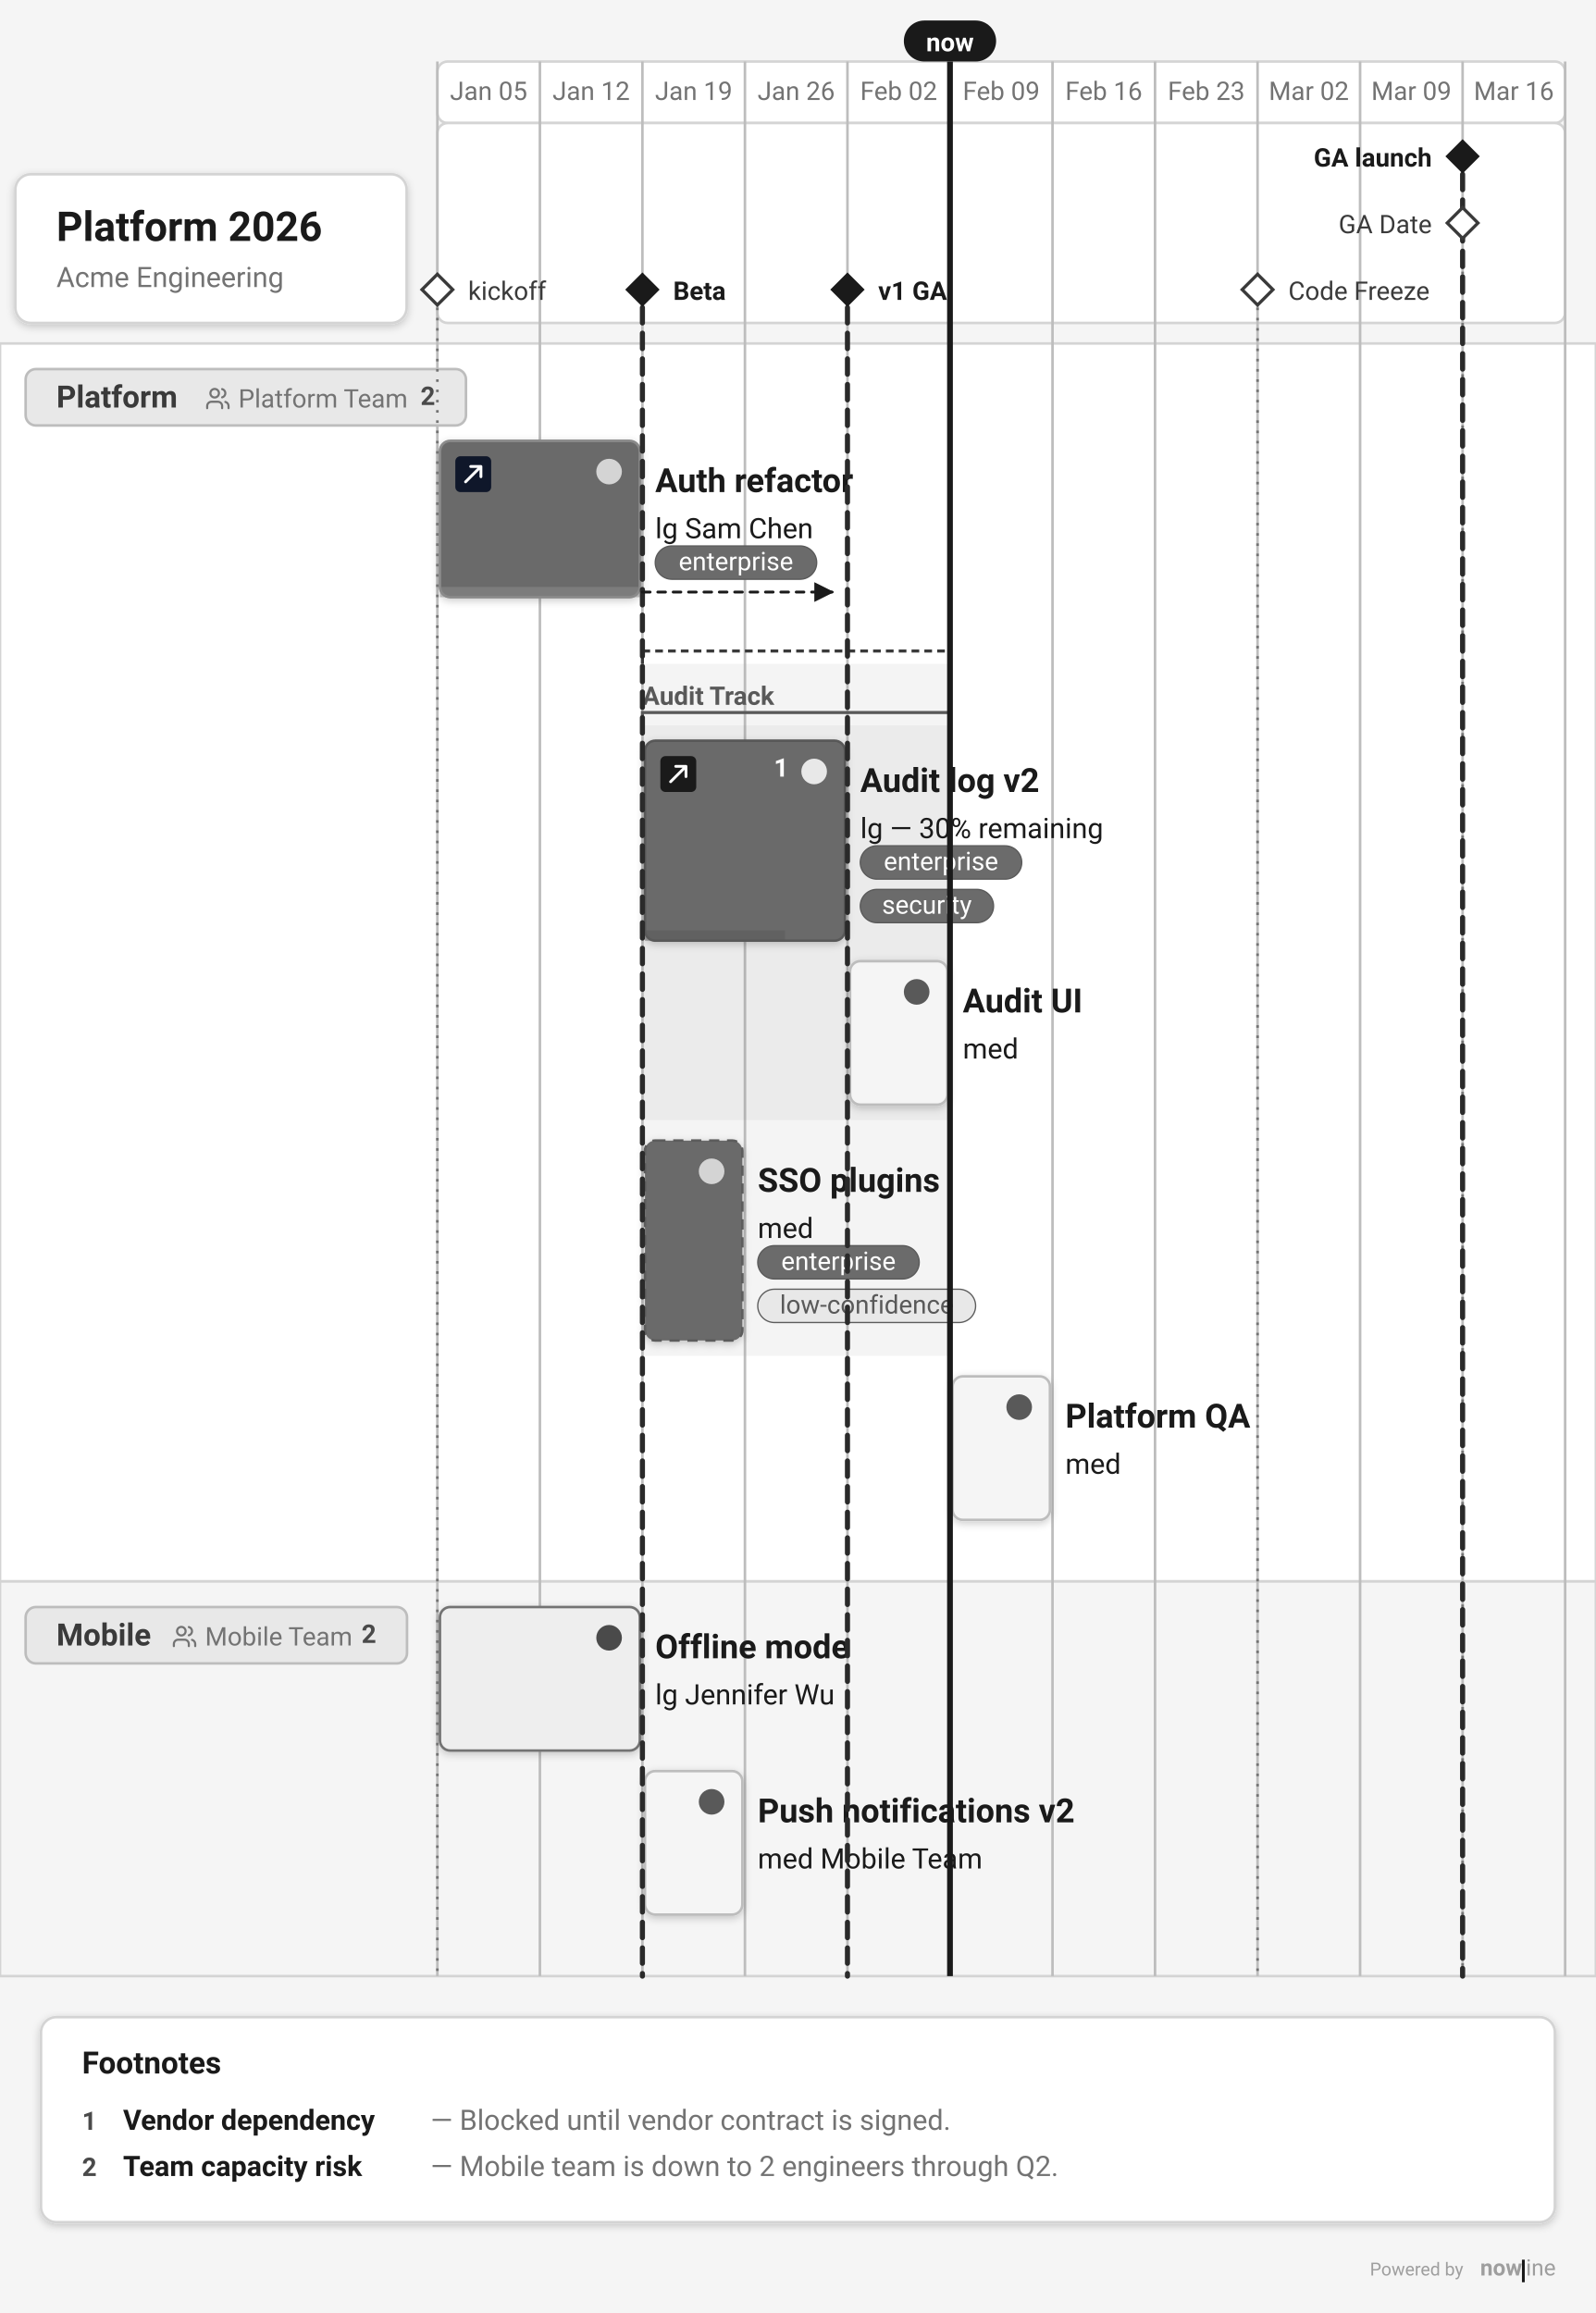
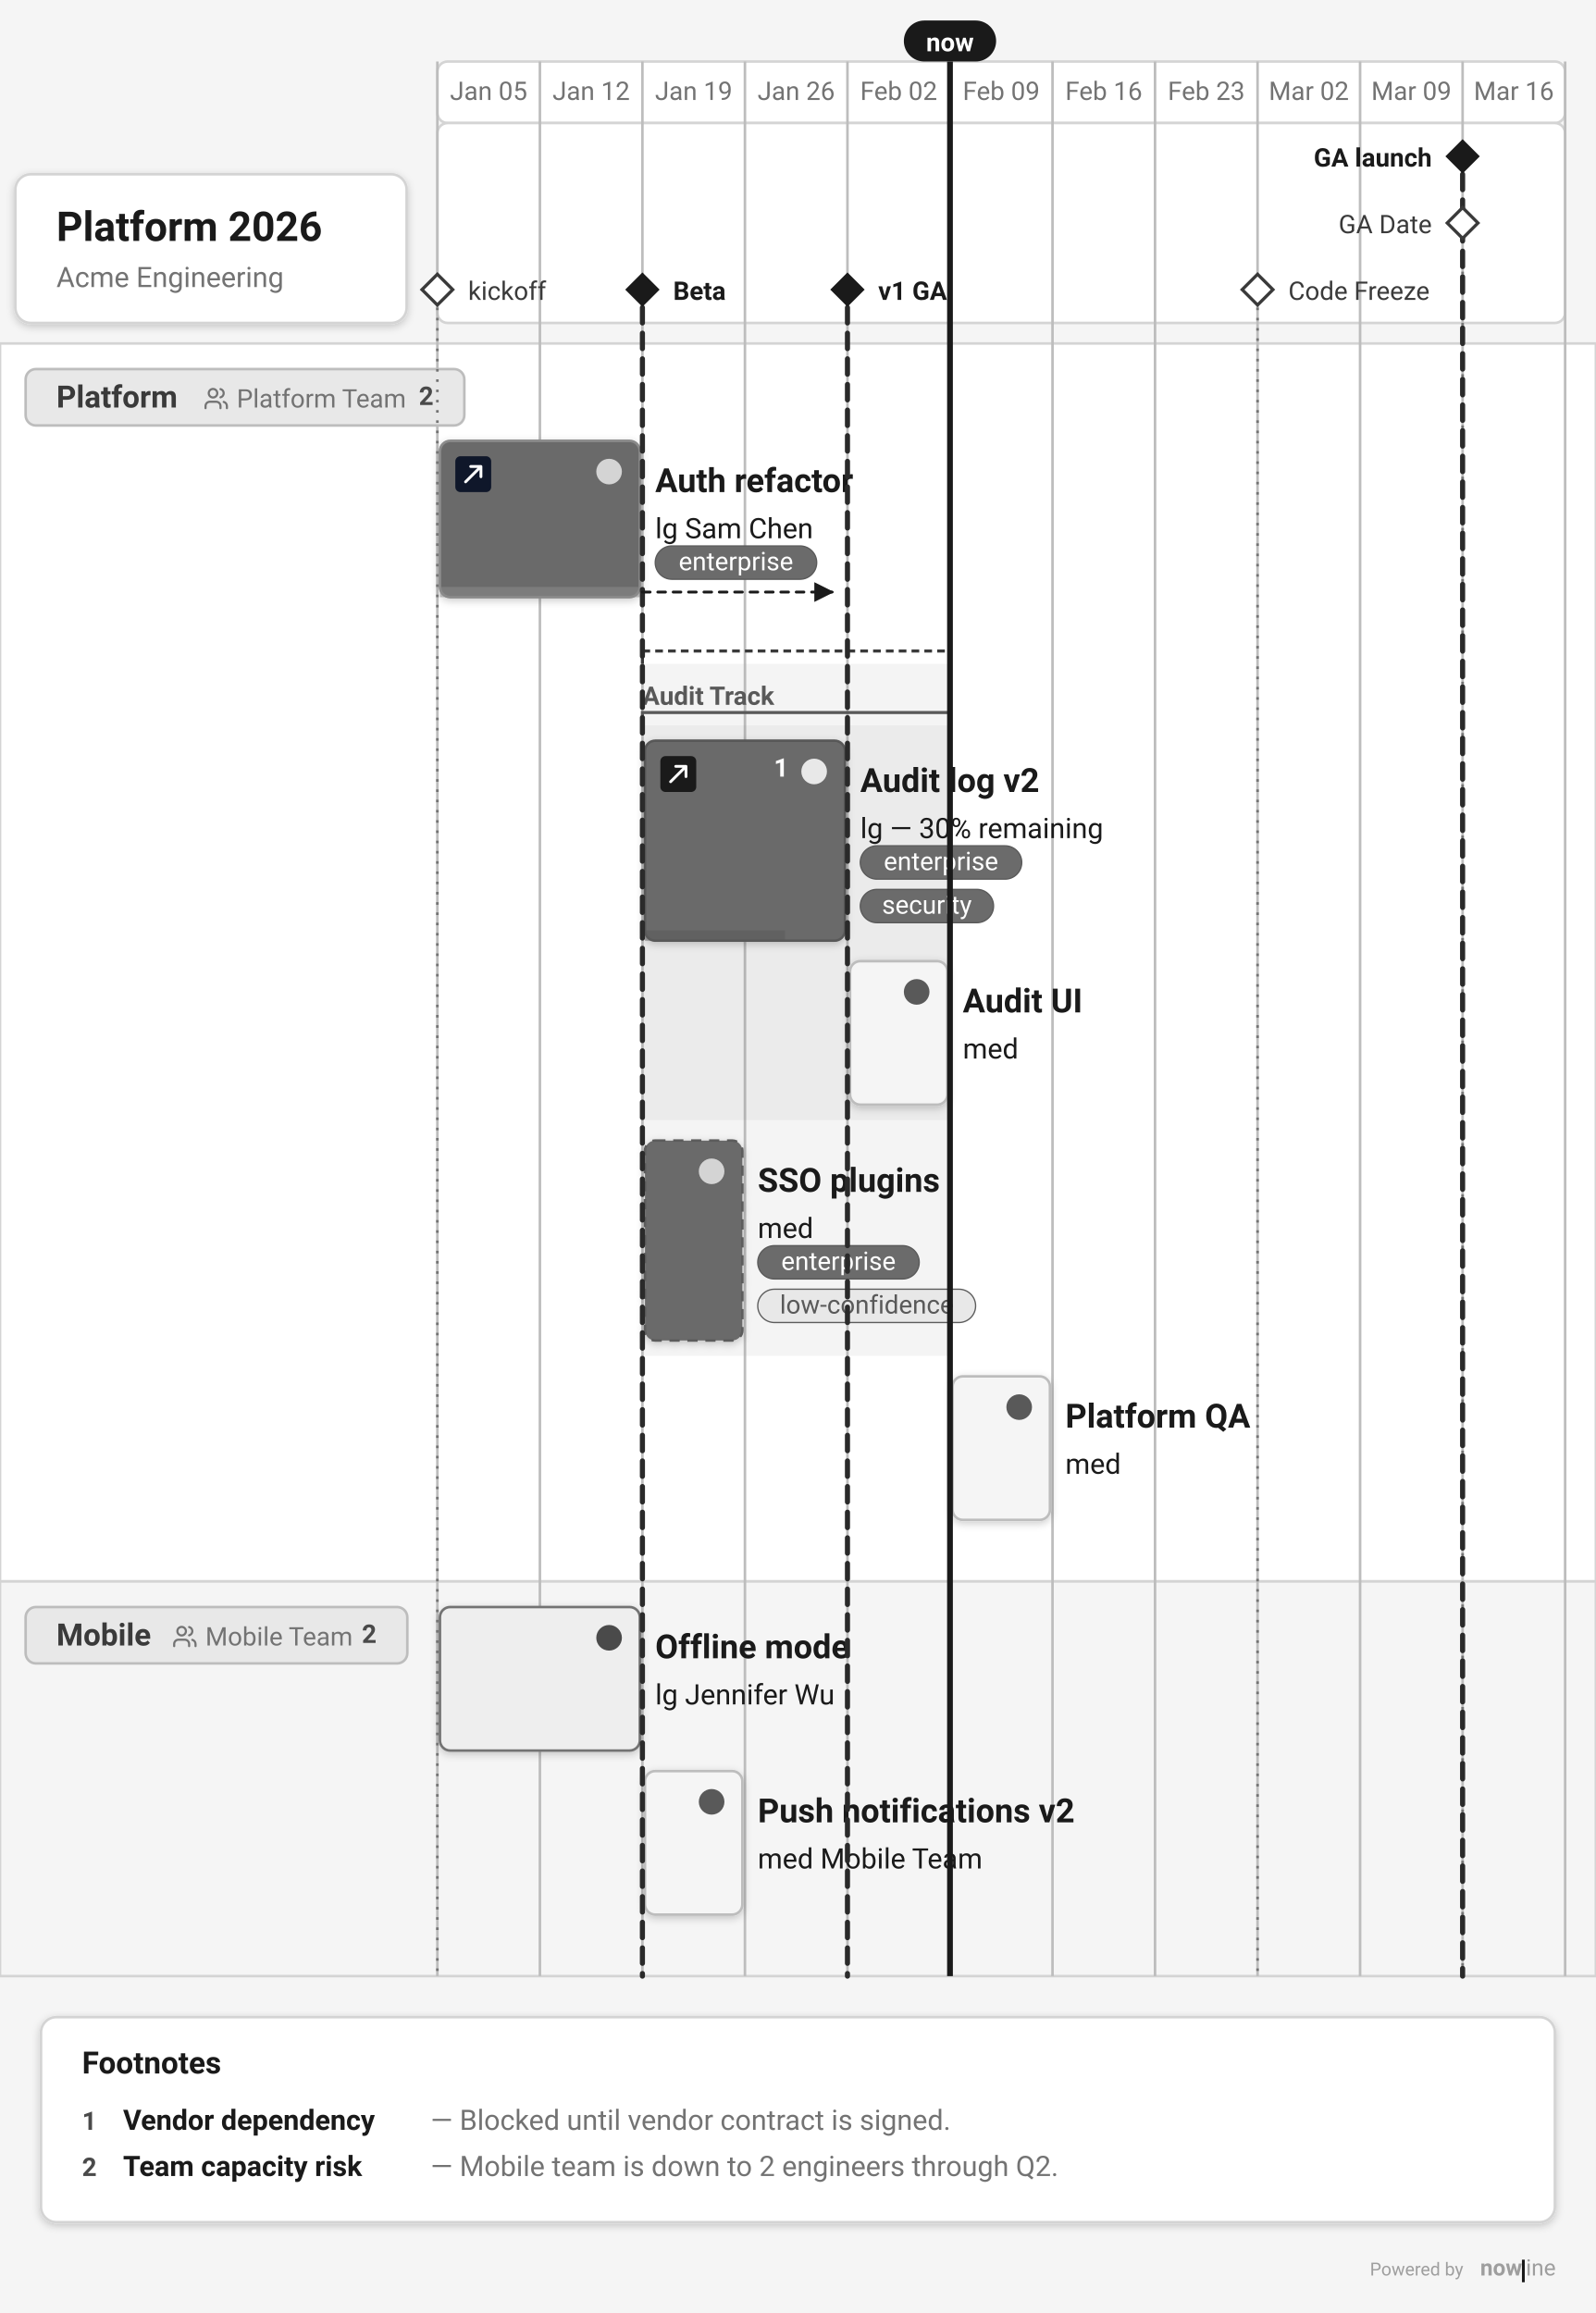
<svg xmlns="http://www.w3.org/2000/svg" data-generator="nowline" data-theme="grayscale" height="902.44" viewBox="0 0 622.64 902.44" width="622.64">
  <defs>
    <filter height="200%" id="nl-0-root-shadow-subtle" width="200%" x="-50%" y="-50%">
      <feGaussianBlur in="SourceAlpha" stdDeviation="1.5" />
      <feOffset dx="0" dy="1" result="offsetblur" />
      <feComponentTransfer>
        <feFuncA type="linear" slope="0.2" />
      </feComponentTransfer>
      <feMerge>
        <feMergeNode />
        <feMergeNode in="SourceGraphic" />
      </feMerge>
    </filter>
    <filter height="200%" id="nl-0-root-shadow-soft" width="200%" x="-50%" y="-50%">
      <feGaussianBlur in="SourceAlpha" stdDeviation="5" />
      <feOffset dx="0" dy="3" result="offsetblur" />
      <feComponentTransfer>
        <feFuncA type="linear" slope="0.3" />
      </feComponentTransfer>
      <feMerge>
        <feMergeNode />
        <feMergeNode in="SourceGraphic" />
      </feMerge>
    </filter>
    <filter height="200%" id="nl-0-root-shadow-hard" width="200%" x="-50%" y="-50%">
      <feGaussianBlur in="SourceAlpha" stdDeviation="0" />
      <feOffset dx="2" dy="2" result="offsetblur" />
      <feComponentTransfer>
        <feFuncA type="linear" slope="0.45" />
      </feComponentTransfer>
      <feMerge>
        <feMergeNode />
        <feMergeNode in="SourceGraphic" />
      </feMerge>
    </filter>
    <marker id="nl-0-root-arrow-dark" viewBox="0 0 10 10" refX="9" refY="5" markerWidth="7" markerHeight="7" orient="auto">
      <path d="M 0 0 L 10 5 L 0 10 z" fill="#1a1a1a" />
    </marker>
  </defs>
  <rect fill="#f5f5f5" height="902.44" width="622.64" x="0" y="0" />
  <g data-layer="timeline">
    <rect fill="#ffffff" height="24" rx="4" ry="4" stroke="#d4d4d4" stroke-width="1" width="440" x="170.64" y="24" />
    <rect fill="#ffffff" height="78" rx="4" ry="4" stroke="#d4d4d4" stroke-width="1" width="440" x="170.64" y="48" />
    <text fill="#737373" font-family="system-ui, -apple-system, &quot;Segoe UI&quot;, Roboto, sans-serif" font-size="10" text-anchor="middle" x="190.64" y="39">Jan 05</text>
    <text fill="#737373" font-family="system-ui, -apple-system, &quot;Segoe UI&quot;, Roboto, sans-serif" font-size="10" text-anchor="middle" x="230.64" y="39">Jan 12</text>
    <text fill="#737373" font-family="system-ui, -apple-system, &quot;Segoe UI&quot;, Roboto, sans-serif" font-size="10" text-anchor="middle" x="270.64" y="39">Jan 19</text>
    <text fill="#737373" font-family="system-ui, -apple-system, &quot;Segoe UI&quot;, Roboto, sans-serif" font-size="10" text-anchor="middle" x="310.64" y="39">Jan 26</text>
    <text fill="#737373" font-family="system-ui, -apple-system, &quot;Segoe UI&quot;, Roboto, sans-serif" font-size="10" text-anchor="middle" x="350.64" y="39">Feb 02</text>
    <text fill="#737373" font-family="system-ui, -apple-system, &quot;Segoe UI&quot;, Roboto, sans-serif" font-size="10" text-anchor="middle" x="390.64" y="39">Feb 09</text>
    <text fill="#737373" font-family="system-ui, -apple-system, &quot;Segoe UI&quot;, Roboto, sans-serif" font-size="10" text-anchor="middle" x="430.64" y="39">Feb 16</text>
    <text fill="#737373" font-family="system-ui, -apple-system, &quot;Segoe UI&quot;, Roboto, sans-serif" font-size="10" text-anchor="middle" x="470.64" y="39">Feb 23</text>
    <text fill="#737373" font-family="system-ui, -apple-system, &quot;Segoe UI&quot;, Roboto, sans-serif" font-size="10" text-anchor="middle" x="510.64" y="39">Mar 02</text>
    <text fill="#737373" font-family="system-ui, -apple-system, &quot;Segoe UI&quot;, Roboto, sans-serif" font-size="10" text-anchor="middle" x="550.64" y="39">Mar 09</text>
    <text fill="#737373" font-family="system-ui, -apple-system, &quot;Segoe UI&quot;, Roboto, sans-serif" font-size="10" text-anchor="middle" x="590.64" y="39">Mar 16</text>
  </g>
  <g data-id="platform" data-layer="swimlane-bg">
    <rect fill="#ffffff" height="483" stroke="#d4d4d4" stroke-width="1" width="622.64" x="0" y="134" />
  </g>
  <g data-id="mobile" data-layer="swimlane-bg">
    <rect fill="#f5f5f5" height="154" stroke="#d4d4d4" stroke-width="1" width="622.64" x="0" y="617" />
  </g>
  <g data-layer="grid">
    <line stroke="#bdbdbd" stroke-width="1" x1="170.64" x2="170.64" y1="24" y2="771" />
    <line stroke="#bdbdbd" stroke-width="1" x1="210.64" x2="210.64" y1="24" y2="771" />
    <line stroke="#bdbdbd" stroke-width="1" x1="250.64" x2="250.64" y1="24" y2="771" />
    <line stroke="#bdbdbd" stroke-width="1" x1="290.64" x2="290.64" y1="24" y2="771" />
    <line stroke="#bdbdbd" stroke-width="1" x1="330.64" x2="330.64" y1="24" y2="771" />
    <line stroke="#bdbdbd" stroke-width="1" x1="370.64" x2="370.64" y1="24" y2="771" />
    <line stroke="#bdbdbd" stroke-width="1" x1="410.64" x2="410.64" y1="24" y2="771" />
    <line stroke="#bdbdbd" stroke-width="1" x1="450.64" x2="450.64" y1="24" y2="771" />
    <line stroke="#bdbdbd" stroke-width="1" x1="490.64" x2="490.64" y1="24" y2="771" />
    <line stroke="#bdbdbd" stroke-width="1" x1="530.64" x2="530.64" y1="24" y2="771" />
    <line stroke="#bdbdbd" stroke-width="1" x1="570.64" x2="570.64" y1="24" y2="771" />
    <line stroke="#bdbdbd" stroke-width="1" x1="610.64" x2="610.64" y1="24" y2="771" />
  </g>
  <g data-id="platform" data-layer="swimlane">
-     <rect fill="#e8e8e8" height="22" rx="4" ry="4" stroke="#bdbdbd" stroke-width="1" width="171.8" x="10" y="144" />
+     <rect fill="#e8e8e8" height="22" rx="4" ry="4" stroke="#bdbdbd" stroke-width="1" width="171.16" x="10" y="144" />
    <text fill="#3a3a3a" font-family="system-ui, -apple-system, &quot;Segoe UI&quot;, Roboto, sans-serif" font-size="12" font-weight="600" x="22" y="159">Platform</text>
-     <svg x="80" y="150.5" width="10" height="10" viewBox="0 0 24 24" style="color:#737373" aria-hidden="true">
+     <svg x="79.36" y="150.5" width="10" height="10" viewBox="0 0 24 24" style="color:#737373" aria-hidden="true">
      <path d="M16 21v-2a4 4 0 0 0-4-4H6a4 4 0 0 0-4 4v2" fill="none" stroke="currentColor" stroke-width="2" stroke-linecap="round" stroke-linejoin="round" />
      <circle cx="9" cy="7" r="4" fill="none" stroke="currentColor" stroke-width="2" stroke-linecap="round" stroke-linejoin="round" />
      <path d="M22 21v-2a4 4 0 0 0-3-3.87" fill="none" stroke="currentColor" stroke-width="2" stroke-linecap="round" stroke-linejoin="round" />
      <path d="M16 3.13a4 4 0 0 1 0 7.75" fill="none" stroke="currentColor" stroke-width="2" stroke-linecap="round" stroke-linejoin="round" />
    </svg>
-     <text fill="#737373" font-family="system-ui, -apple-system, &quot;Segoe UI&quot;, Roboto, sans-serif" font-size="10" x="93" y="159">Platform Team</text>
-     <text fill="#4a4a4a" font-family="system-ui, -apple-system, &quot;Segoe UI&quot;, Roboto, sans-serif" font-size="10" font-weight="700" text-anchor="end" x="169.8" y="158">2</text>
+     <text fill="#737373" font-family="system-ui, -apple-system, &quot;Segoe UI&quot;, Roboto, sans-serif" font-size="10" x="92.36" y="159">Platform Team</text>
+     <text fill="#4a4a4a" font-family="system-ui, -apple-system, &quot;Segoe UI&quot;, Roboto, sans-serif" font-size="10" font-weight="700" text-anchor="end" x="169.16" y="158">2</text>
    <g data-id="auth-refactor" data-layer="item">
      <rect fill="#6b6b6b" filter="url(#nl-0-root-shadow-subtle)" height="61" rx="4" ry="4" stroke="#8a8a8a" stroke-width="1" width="78" x="171.64" y="172" />
      <rect fill="#8a8a8a" height="4" opacity="0.55" width="78" x="171.64" y="229" />
      <circle cx="237.64" cy="184" fill="#d4d4d4" r="5" />
      <text fill="#1a1a1a" font-family="system-ui, -apple-system, &quot;Segoe UI&quot;, Roboto, sans-serif" font-size="13" font-weight="600" x="255.64" y="192">Auth refactor</text>
      <text fill="#1a1a1a" font-family="system-ui, -apple-system, &quot;Segoe UI&quot;, Roboto, sans-serif" font-size="11" x="255.64" y="210">lg Sam Chen</text>
      <a href="https://github.com/acme/auth/issues/123" rel="noopener" target="_blank">
        <rect fill="#0f172a" height="14" rx="2" ry="2" width="14" x="177.64" y="178" />
        <path d="M181.64 188 L187.64 182 M183.64 182 H187.64 V186" fill="none" stroke="#ffffff" stroke-linecap="round" stroke-linejoin="round" stroke-width="1.1" />
      </a>
      <rect fill="#6b6b6b" height="13" rx="6.5" ry="6.5" stroke="#595959" stroke-width="0.5" width="63" x="255.64" y="213" />
      <text fill="#ffffff" font-family="system-ui, -apple-system, &quot;Segoe UI&quot;, Roboto, sans-serif" font-size="10" font-style="normal" font-weight="400" text-anchor="middle" x="287.14" y="222.5">enterprise</text>
    </g>
    <g data-layer="parallel">
      <rect fill="#9e9e9e" fill-opacity="0.12" height="270" width="120" x="250.64" y="259" />
      <path d="M250.64 259 V254 H370.64 V259" fill="none" stroke="#3a3a3a" stroke-dasharray="3 2" stroke-width="1.2" />
      <g data-id="audit-track" data-layer="group">
        <rect fill="#5c5c5c" fill-opacity="0.06" height="154" width="120" x="250.64" y="283" />
        <path d="M250.64 283 V278 H370.64 V283" fill="none" stroke="#595959" stroke-width="1.2" />
        <text fill="#595959" font-family="system-ui, -apple-system, &quot;Segoe UI&quot;, Roboto, sans-serif" font-size="10" font-style="normal" font-weight="600" x="250.64" y="275">Audit Track</text>
        <g data-id="audit-log" data-layer="item">
          <rect fill="#6b6b6b" filter="url(#nl-0-root-shadow-subtle)" height="78" rx="4" ry="4" stroke="#595959" stroke-width="1" width="78" x="251.64" y="289" />
          <rect fill="#595959" height="4" opacity="0.55" width="54.6" x="251.64" y="363" />
          <circle cx="317.64" cy="301" fill="#e8e8e8" r="5" />
          <text fill="#1a1a1a" font-family="system-ui, -apple-system, &quot;Segoe UI&quot;, Roboto, sans-serif" font-size="13" font-weight="600" x="335.64" y="309">Audit log v2</text>
          <text fill="#1a1a1a" font-family="system-ui, -apple-system, &quot;Segoe UI&quot;, Roboto, sans-serif" font-size="11" x="335.64" y="327">lg — 30% remaining</text>
          <text fill="#ffffff" font-family="system-ui, -apple-system, &quot;Segoe UI&quot;, Roboto, sans-serif" font-size="10" font-weight="700" text-anchor="end" x="307.64" y="303">1</text>
          <a href="https://wiki.acme.com/audit" rel="noopener" target="_blank">
            <rect fill="#1a1a1a" height="14" rx="2" ry="2" width="14" x="257.64" y="295" />
            <path d="M261.64 305 L267.64 299 M263.64 299 H267.64 V303" fill="none" stroke="#ffffff" stroke-linecap="round" stroke-linejoin="round" stroke-width="1.1" />
          </a>
          <rect fill="#6b6b6b" height="13" rx="6.5" ry="6.5" stroke="#595959" stroke-width="0.5" width="63" x="335.64" y="330" />
          <text fill="#ffffff" font-family="system-ui, -apple-system, &quot;Segoe UI&quot;, Roboto, sans-serif" font-size="10" font-style="normal" font-weight="400" text-anchor="middle" x="367.14" y="339.5">enterprise</text>
          <rect fill="#6b6b6b" height="13" rx="6.5" ry="6.5" stroke="#595959" stroke-width="0.5" width="52" x="335.64" y="347" />
          <text fill="#ffffff" font-family="system-ui, -apple-system, &quot;Segoe UI&quot;, Roboto, sans-serif" font-size="10" font-style="normal" font-weight="400" text-anchor="middle" x="361.64" y="356.5">security</text>
        </g>
        <g data-id="audit-ui" data-layer="item">
          <rect fill="#f5f5f5" filter="url(#nl-0-root-shadow-subtle)" height="56" rx="4" ry="4" stroke="#bdbdbd" stroke-width="1" width="38" x="331.64" y="375" />
          <circle cx="357.64" cy="387" fill="#595959" r="5" />
          <text fill="#1a1a1a" font-family="system-ui, -apple-system, &quot;Segoe UI&quot;, Roboto, sans-serif" font-size="13" font-weight="600" x="375.64" y="395">Audit UI</text>
          <text fill="#1a1a1a" font-family="system-ui, -apple-system, &quot;Segoe UI&quot;, Roboto, sans-serif" font-size="11" x="375.64" y="413">med</text>
        </g>
      </g>
      <g data-id="sso" data-layer="item">
        <rect fill="#6b6b6b" filter="url(#nl-0-root-shadow-subtle)" height="78" rx="4" ry="4" stroke="#5c5c5c" stroke-dasharray="4 3" stroke-width="1" width="38" x="251.64" y="445" />
        <circle cx="277.64" cy="457" fill="#d4d4d4" r="5" />
        <text fill="#1a1a1a" font-family="system-ui, -apple-system, &quot;Segoe UI&quot;, Roboto, sans-serif" font-size="13" font-weight="600" x="295.64" y="465">SSO plugins</text>
        <text fill="#1a1a1a" font-family="system-ui, -apple-system, &quot;Segoe UI&quot;, Roboto, sans-serif" font-size="11" x="295.64" y="483">med</text>
        <rect fill="#6b6b6b" height="13" rx="6.5" ry="6.5" stroke="#595959" stroke-width="0.5" width="63" x="295.64" y="486" />
        <text fill="#ffffff" font-family="system-ui, -apple-system, &quot;Segoe UI&quot;, Roboto, sans-serif" font-size="10" font-style="normal" font-weight="400" text-anchor="middle" x="327.14" y="495.5">enterprise</text>
        <rect fill="#e8e8e8" height="13" rx="6.5" ry="6.5" stroke="#5c5c5c" stroke-width="0.5" width="85" x="295.64" y="503" />
        <text fill="#595959" font-family="system-ui, -apple-system, &quot;Segoe UI&quot;, Roboto, sans-serif" font-size="10" font-style="normal" font-weight="400" text-anchor="middle" x="338.14" y="512.5">low-confidence</text>
      </g>
    </g>
    <g data-id="platform-qa" data-layer="item">
      <rect fill="#f5f5f5" filter="url(#nl-0-root-shadow-subtle)" height="56" rx="4" ry="4" stroke="#bdbdbd" stroke-width="1" width="38" x="371.64" y="537" />
      <circle cx="397.64" cy="549" fill="#595959" r="5" />
      <text fill="#1a1a1a" font-family="system-ui, -apple-system, &quot;Segoe UI&quot;, Roboto, sans-serif" font-size="13" font-weight="600" x="415.64" y="557">Platform QA</text>
      <text fill="#1a1a1a" font-family="system-ui, -apple-system, &quot;Segoe UI&quot;, Roboto, sans-serif" font-size="11" x="415.64" y="575">med</text>
    </g>
  </g>
  <g data-id="mobile" data-layer="swimlane">
-     <rect fill="#e8e8e8" height="22" rx="4" ry="4" stroke="#bdbdbd" stroke-width="1" width="148.8" x="10" y="627" />
+     <rect fill="#e8e8e8" height="22" rx="4" ry="4" stroke="#bdbdbd" stroke-width="1" width="148.92" x="10" y="627" />
    <text fill="#3a3a3a" font-family="system-ui, -apple-system, &quot;Segoe UI&quot;, Roboto, sans-serif" font-size="12" font-weight="600" x="22" y="642">Mobile</text>
-     <svg x="67" y="633.5" width="10" height="10" viewBox="0 0 24 24" style="color:#737373" aria-hidden="true">
+     <svg x="67.12" y="633.5" width="10" height="10" viewBox="0 0 24 24" style="color:#737373" aria-hidden="true">
      <path d="M16 21v-2a4 4 0 0 0-4-4H6a4 4 0 0 0-4 4v2" fill="none" stroke="currentColor" stroke-width="2" stroke-linecap="round" stroke-linejoin="round" />
      <circle cx="9" cy="7" r="4" fill="none" stroke="currentColor" stroke-width="2" stroke-linecap="round" stroke-linejoin="round" />
      <path d="M22 21v-2a4 4 0 0 0-3-3.87" fill="none" stroke="currentColor" stroke-width="2" stroke-linecap="round" stroke-linejoin="round" />
      <path d="M16 3.13a4 4 0 0 1 0 7.75" fill="none" stroke="currentColor" stroke-width="2" stroke-linecap="round" stroke-linejoin="round" />
    </svg>
-     <text fill="#737373" font-family="system-ui, -apple-system, &quot;Segoe UI&quot;, Roboto, sans-serif" font-size="10" x="80" y="642">Mobile Team</text>
-     <text fill="#4a4a4a" font-family="system-ui, -apple-system, &quot;Segoe UI&quot;, Roboto, sans-serif" font-size="10" font-weight="700" text-anchor="end" x="146.8" y="641">2</text>
+     <text fill="#737373" font-family="system-ui, -apple-system, &quot;Segoe UI&quot;, Roboto, sans-serif" font-size="10" x="80.12" y="642">Mobile Team</text>
+     <text fill="#4a4a4a" font-family="system-ui, -apple-system, &quot;Segoe UI&quot;, Roboto, sans-serif" font-size="10" font-weight="700" text-anchor="end" x="146.92" y="641">2</text>
    <g data-id="offline" data-layer="item">
      <rect fill="#eeeeee" filter="url(#nl-0-root-shadow-subtle)" height="56" rx="4" ry="4" stroke="#737373" stroke-width="1" width="78" x="171.64" y="627" />
      <circle cx="237.64" cy="639" fill="#4a4a4a" r="5" />
      <text fill="#1a1a1a" font-family="system-ui, -apple-system, &quot;Segoe UI&quot;, Roboto, sans-serif" font-size="13" font-weight="600" x="255.64" y="647">Offline mode</text>
      <text fill="#1a1a1a" font-family="system-ui, -apple-system, &quot;Segoe UI&quot;, Roboto, sans-serif" font-size="11" x="255.64" y="665">lg Jennifer Wu</text>
    </g>
    <g data-id="push-v2" data-layer="item">
      <rect fill="#f5f5f5" filter="url(#nl-0-root-shadow-subtle)" height="56" rx="4" ry="4" stroke="#bdbdbd" stroke-width="1" width="38" x="251.64" y="691" />
      <circle cx="277.64" cy="703" fill="#595959" r="5" />
      <text fill="#1a1a1a" font-family="system-ui, -apple-system, &quot;Segoe UI&quot;, Roboto, sans-serif" font-size="13" font-weight="600" x="295.64" y="711">Push notifications v2</text>
      <text fill="#1a1a1a" font-family="system-ui, -apple-system, &quot;Segoe UI&quot;, Roboto, sans-serif" font-size="11" x="295.64" y="729">med Mobile Team</text>
    </g>
  </g>
  <line stroke="#737373" stroke-dasharray="1 3" stroke-width="1" x1="170.64" x2="170.64" y1="120" y2="771" />
  <line stroke="#737373" stroke-dasharray="1 3" stroke-width="1" x1="490.64" x2="490.64" y1="120" y2="771" />
  <line stroke="#737373" stroke-dasharray="1 3" stroke-width="1" x1="570.64" x2="570.64" y1="94" y2="771" />
  <line stroke="#2a2a2a" stroke-dasharray="6 4" stroke-linecap="round" stroke-width="2" x1="250.64" x2="250.64" y1="120" y2="771" />
  <line stroke="#2a2a2a" stroke-dasharray="6 4" stroke-linecap="round" stroke-width="2" x1="330.64" x2="330.64" y1="120" y2="771" />
  <path d="M250.64 231 H324.64" fill="none" marker-end="url(#nl-0-root-arrow-dark)" stroke="#1a1a1a" stroke-dasharray="3 3" stroke-linecap="round" stroke-width="1.1" />
  <line stroke="#2a2a2a" stroke-dasharray="6 4" stroke-linecap="round" stroke-width="2" x1="570.64" x2="570.64" y1="68" y2="771" />
  <g data-id="kickoff" data-layer="anchor">
    <path d="M170.64 107 L176.64 113 L170.64 119 L164.64 113 Z" fill="#ffffff" stroke="#3a3a3a" stroke-width="1.25" />
    <text fill="#3a3a3a" font-family="system-ui, -apple-system, &quot;Segoe UI&quot;, Roboto, sans-serif" font-size="10" x="182.64" y="117">kickoff</text>
  </g>
  <g data-id="code-freeze" data-layer="anchor">
    <path d="M490.64 107 L496.64 113 L490.64 119 L484.64 113 Z" fill="#ffffff" stroke="#3a3a3a" stroke-width="1.25" />
    <text fill="#3a3a3a" font-family="system-ui, -apple-system, &quot;Segoe UI&quot;, Roboto, sans-serif" font-size="10" x="502.64" y="117">Code Freeze</text>
  </g>
  <g data-id="ga-date" data-layer="anchor">
    <path d="M570.64 81 L576.64 87 L570.64 93 L564.64 87 Z" fill="#ffffff" stroke="#3a3a3a" stroke-width="1.25" />
    <text fill="#3a3a3a" font-family="system-ui, -apple-system, &quot;Segoe UI&quot;, Roboto, sans-serif" font-size="10" text-anchor="end" x="558.64" y="91">GA Date</text>
  </g>
  <g data-id="beta" data-layer="milestone">
    <path d="M250.64 107 L256.64 113 L250.64 119 L244.64 113 Z" fill="#1a1a1a" stroke="#1a1a1a" stroke-width="1" />
    <text fill="#1a1a1a" font-family="system-ui, -apple-system, &quot;Segoe UI&quot;, Roboto, sans-serif" font-size="10" font-weight="600" x="262.64" y="117">Beta</text>
  </g>
  <g data-id="v1-ga" data-layer="milestone">
    <path d="M330.64 107 L336.64 113 L330.64 119 L324.64 113 Z" fill="#1a1a1a" stroke="#1a1a1a" stroke-width="1" />
    <text fill="#1a1a1a" font-family="system-ui, -apple-system, &quot;Segoe UI&quot;, Roboto, sans-serif" font-size="10" font-weight="600" x="342.64" y="117">v1 GA</text>
  </g>
  <g data-id="ga-launch" data-layer="milestone">
    <path d="M570.64 55 L576.64 61 L570.64 67 L564.64 61 Z" fill="#1a1a1a" stroke="#1a1a1a" stroke-width="1" />
    <text fill="#1a1a1a" font-family="system-ui, -apple-system, &quot;Segoe UI&quot;, Roboto, sans-serif" font-size="10" font-weight="600" text-anchor="end" x="558.64" y="65">GA launch</text>
  </g>
  <g data-layer="nowline">
    <line stroke="#1a1a1a" stroke-width="2.25" x1="370.64" x2="370.64" y1="24" y2="771" />
    <rect fill="#1a1a1a" height="16" rx="8" ry="8" width="36" x="352.64" y="8" />
    <text fill="#ffffff" font-family="system-ui, -apple-system, &quot;Segoe UI&quot;, Roboto, sans-serif" font-size="10" font-weight="700" text-anchor="middle" x="370.64" y="20">now</text>
  </g>
  <g data-layer="footnotes">
    <rect fill="#ffffff" filter="url(#nl-0-root-shadow-subtle)" height="80" rx="6" ry="6" stroke="#d4d4d4" stroke-width="1" width="590.64" x="16" y="787" />
    <text fill="#1a1a1a" font-family="system-ui, -apple-system, &quot;Segoe UI&quot;, Roboto, sans-serif" font-size="12" font-weight="700" x="32" y="809">Footnotes</text>
    <text fill="#4a4a4a" font-family="system-ui, -apple-system, &quot;Segoe UI&quot;, Roboto, sans-serif" font-size="10" font-weight="700" x="32" y="831">1</text>
    <text fill="#1a1a1a" font-family="system-ui, -apple-system, &quot;Segoe UI&quot;, Roboto, sans-serif" font-size="11" font-weight="600" x="48" y="831">Vendor dependency</text>
    <text fill="#737373" font-family="system-ui, -apple-system, &quot;Segoe UI&quot;, Roboto, sans-serif" font-size="11" x="168" y="831">— Blocked until vendor contract is signed.</text>
    <text fill="#4a4a4a" font-family="system-ui, -apple-system, &quot;Segoe UI&quot;, Roboto, sans-serif" font-size="10" font-weight="700" x="32" y="849">2</text>
    <text fill="#1a1a1a" font-family="system-ui, -apple-system, &quot;Segoe UI&quot;, Roboto, sans-serif" font-size="11" font-weight="600" x="48" y="849">Team capacity risk</text>
    <text fill="#737373" font-family="system-ui, -apple-system, &quot;Segoe UI&quot;, Roboto, sans-serif" font-size="11" x="168" y="849">— Mobile team is down to 2 engineers through Q2.</text>
  </g>
  <g data-id="nl-0-root-header" data-layer="header">
    <rect fill="#ffffff" filter="url(#nl-0-root-shadow-subtle)" height="58" rx="6" ry="6" stroke="#d4d4d4" stroke-width="1" width="152.64" x="6" y="68" />
    <text fill="#1a1a1a" font-family="system-ui, -apple-system, &quot;Segoe UI&quot;, Roboto, sans-serif" font-size="16" font-weight="600" x="22" y="94">Platform 2026</text>
    <text fill="#737373" font-family="system-ui, -apple-system, &quot;Segoe UI&quot;, Roboto, sans-serif" font-size="11" x="22" y="112">Acme Engineering</text>
  </g>
  <a aria-label="Powered by nowline" href="https://nowline.io" rel="noopener" target="_blank">
    <g data-layer="attribution">
      <g transform="translate(534.48 879) scale(0.22)">
        <text fill="#9e9e9e" font-family="system-ui, -apple-system, &quot;Segoe UI&quot;, Roboto, sans-serif" font-size="32" font-weight="400" x="0" y="40">Powered by</text>
        <text fill="#9e9e9e" font-family="system-ui, -apple-system, &quot;Segoe UI&quot;, Roboto, sans-serif" font-size="40" font-weight="700" x="195.6" y="40">now</text>
        <rect fill="#1a1a1a" height="40" width="5" x="269.6" y="12" />
        <text fill="#9e9e9e" font-family="system-ui, -apple-system, &quot;Segoe UI&quot;, Roboto, sans-serif" font-size="40" font-weight="400" x="276.6" y="40">ine</text>
      </g>
    </g>
  </a>
</svg>
